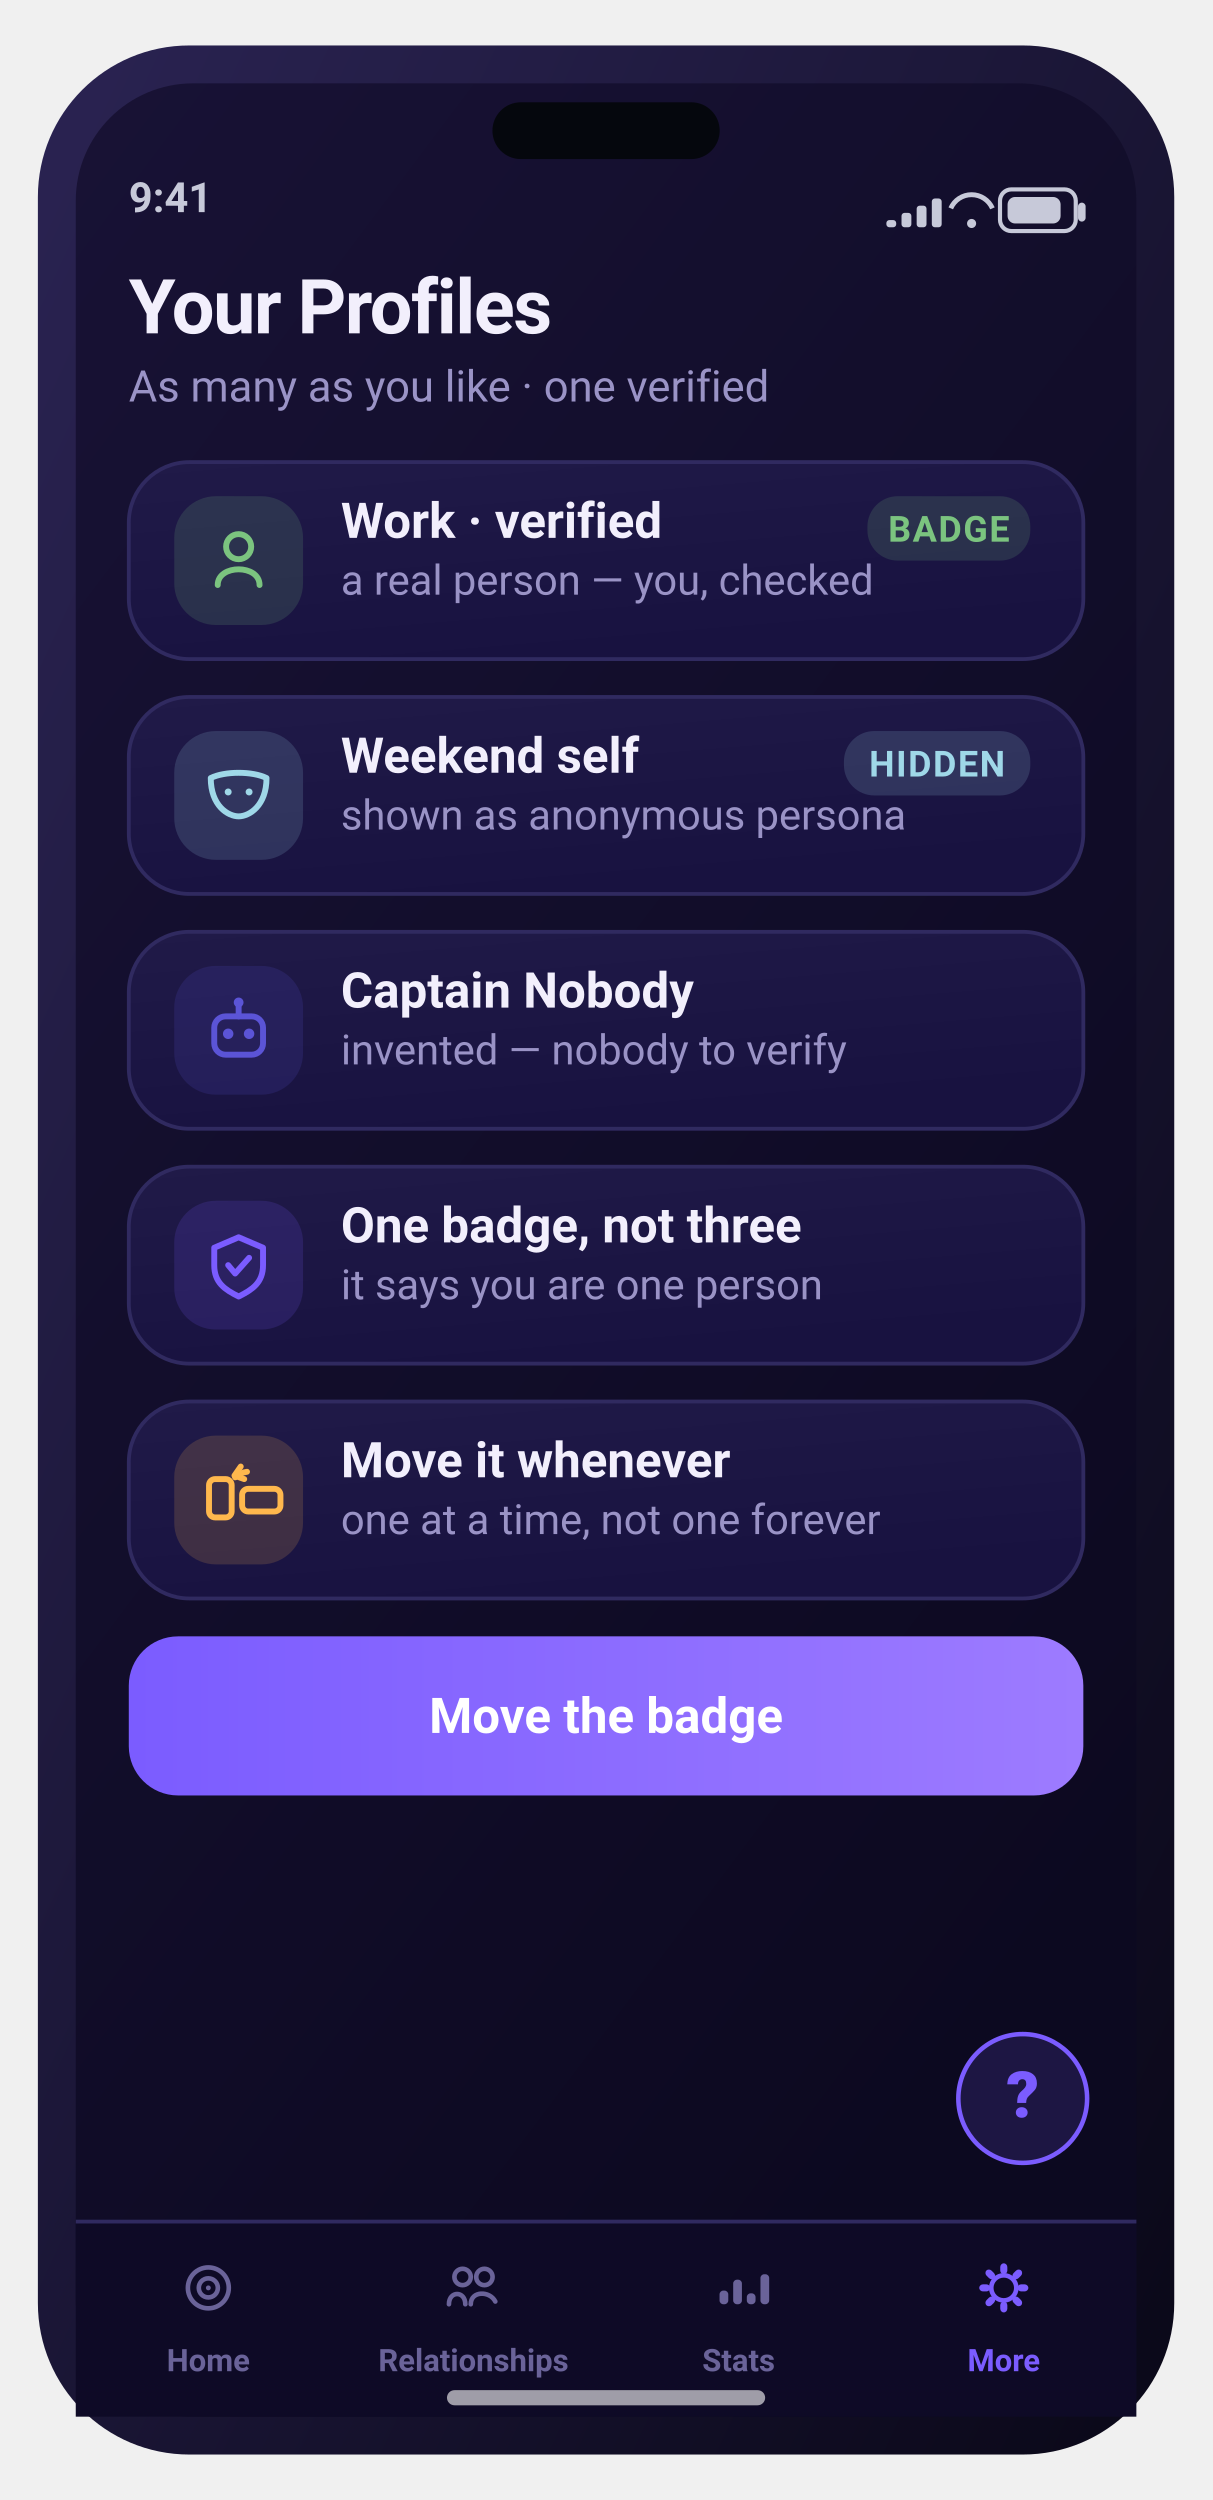
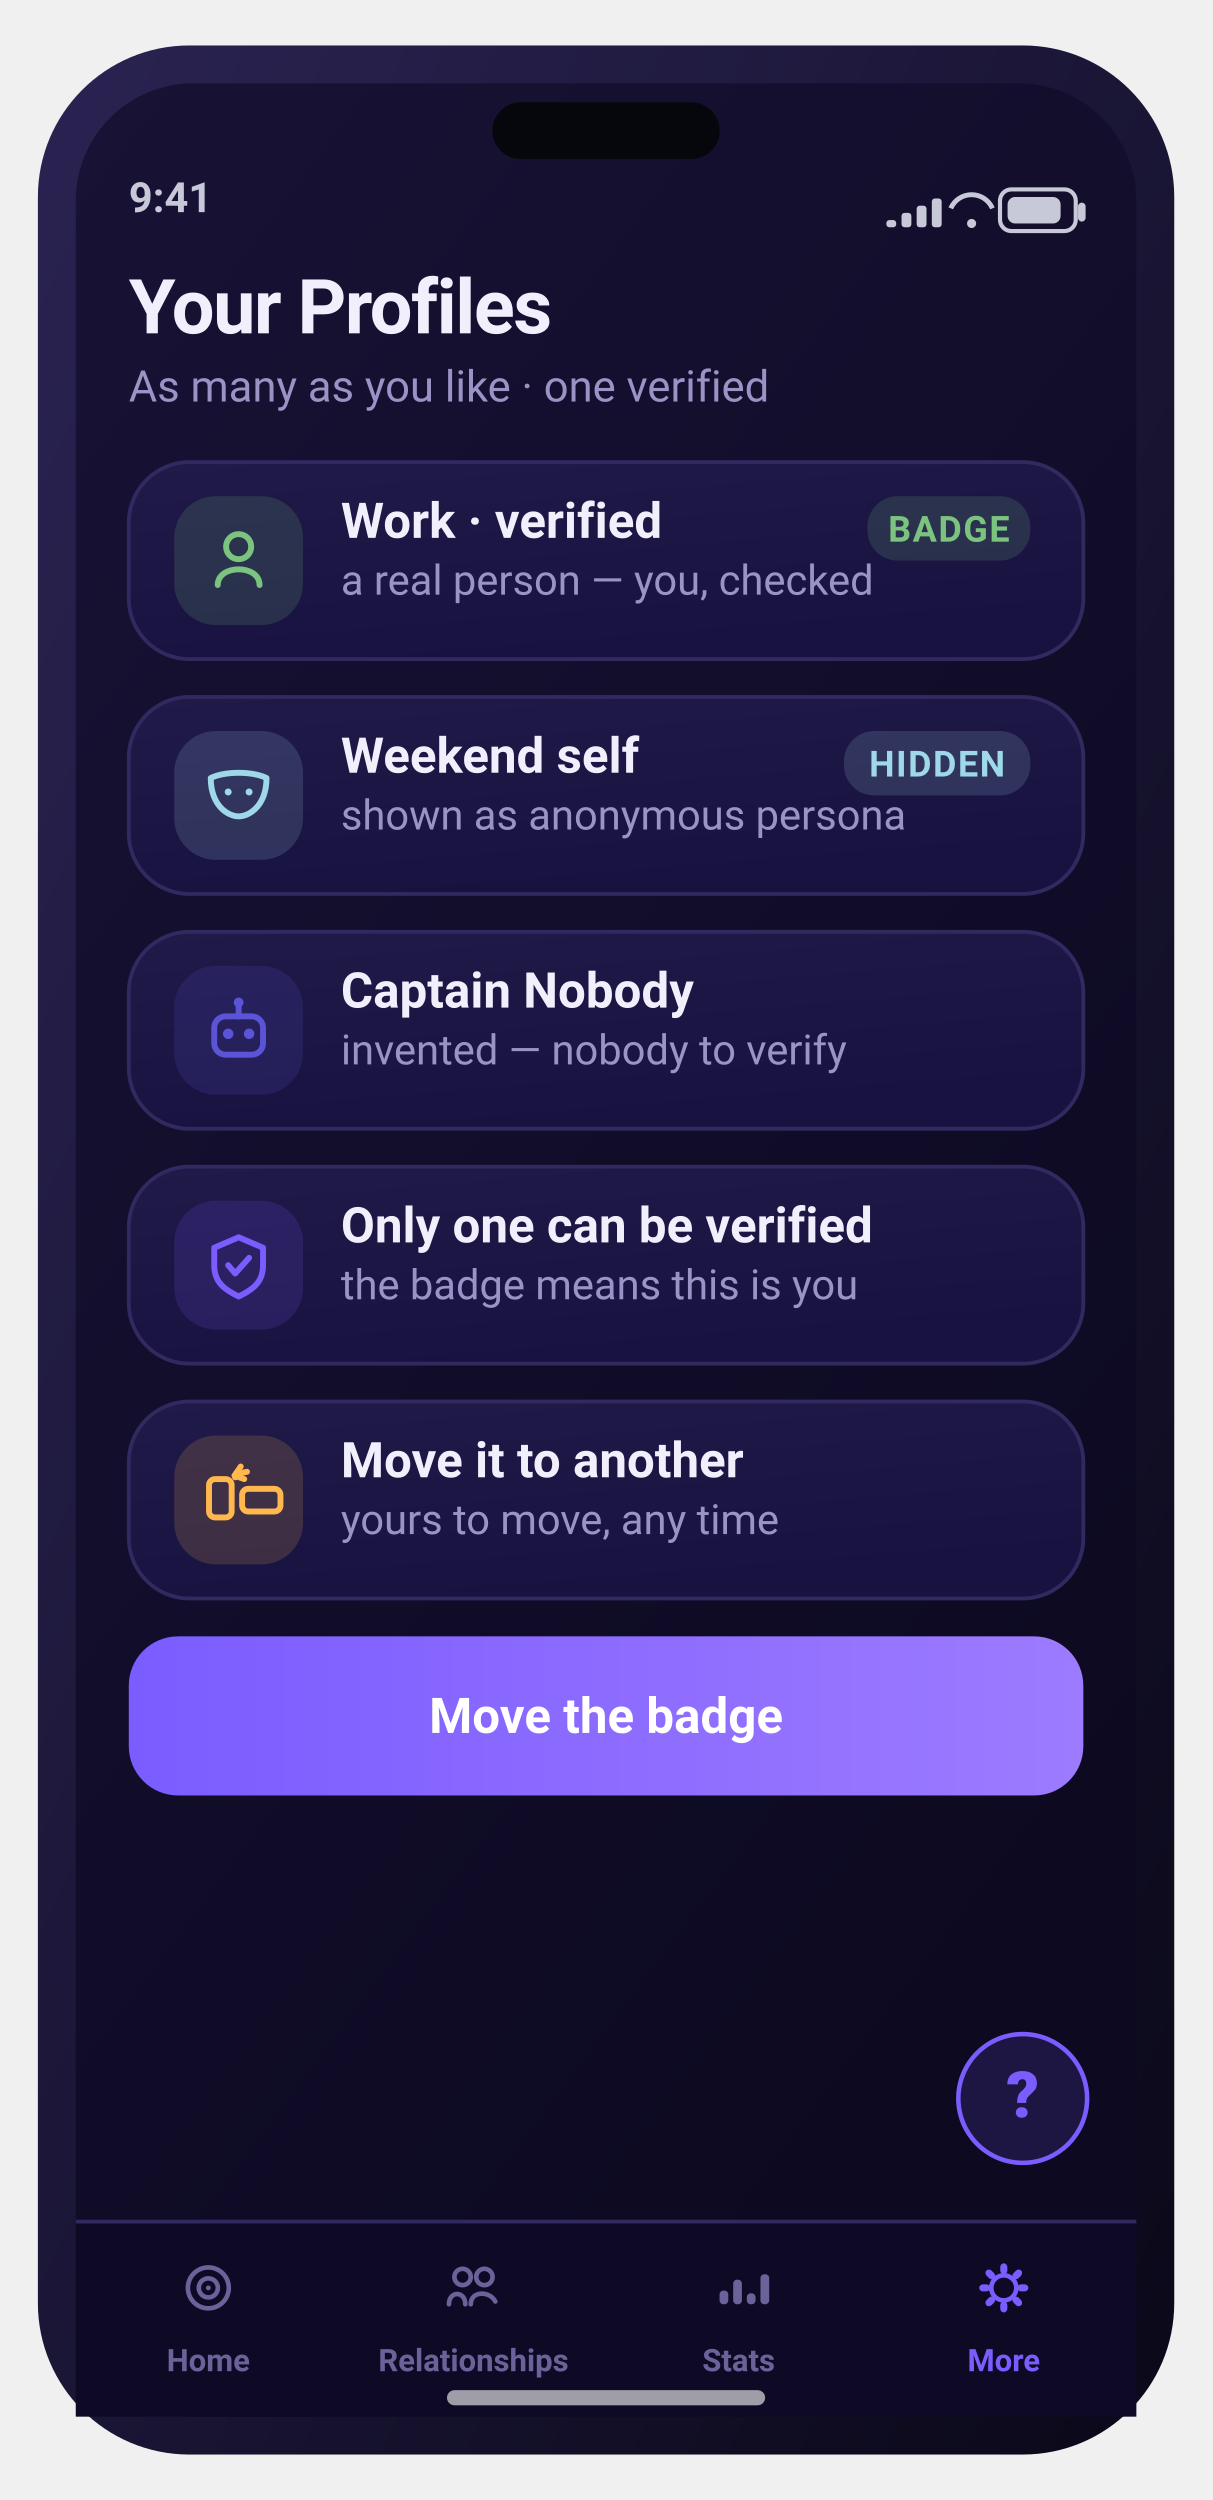
<svg xmlns="http://www.w3.org/2000/svg" width="320" height="660" viewBox="0 0 320 660" role="img" aria-label="Your Profiles screen">
  <defs>
    <linearGradient id="gScr" x1="0" y1="0" x2="0.6" y2="1">
      <stop offset="0" stop-color="#181235" />
      <stop offset="1" stop-color="#0c0920" />
    </linearGradient>
    <linearGradient id="gFrame" x1="0" y1="0" x2="1" y2="1">
      <stop offset="0" stop-color="#2a2352" />
      <stop offset="1" stop-color="#0a0818" />
    </linearGradient>
    <linearGradient id="gCard" x1="0" y1="0" x2="0.4" y2="1">
      <stop offset="0" stop-color="#201a48" />
      <stop offset="1" stop-color="#181240" />
    </linearGradient>
    <linearGradient id="gBrand" x1="0" y1="0" x2="1" y2="0">
      <stop offset="0" stop-color="#7b5cff" />
      <stop offset="1" stop-color="#9d7bff" />
    </linearGradient>
    <linearGradient id="gAmber" x1="0" y1="0" x2="1" y2="0">
      <stop offset="0" stop-color="#ffb84d" />
      <stop offset="1" stop-color="#ffd27a" />
    </linearGradient>
    <linearGradient id="mV" x1="0" y1="0" x2="1" y2="0">
      <stop offset="0" stop-color="#7b5cff" />
      <stop offset="1" stop-color="#9d7bff" />
    </linearGradient>
    <linearGradient id="mA" x1="0" y1="0" x2="1" y2="0">
      <stop offset="0" stop-color="#ffb84d" />
      <stop offset="1" stop-color="#ff9f45" />
    </linearGradient>
    <linearGradient id="mG" x1="0" y1="0" x2="1" y2="0">
      <stop offset="0" stop-color="#5fb87a" />
      <stop offset="1" stop-color="#7bc47f" />
    </linearGradient>
    <linearGradient id="mC" x1="0" y1="0" x2="1" y2="0">
      <stop offset="0" stop-color="#6bb6d6" />
      <stop offset="1" stop-color="#9fd8e8" />
    </linearGradient>
    <radialGradient id="orb" cx="36%" cy="30%" r="78%">
      <stop offset="0" stop-color="#d9ccff" />
      <stop offset="38%" stop-color="#7b5cff" />
      <stop offset="78%" stop-color="#3f3bc0" />
      <stop offset="100%" stop-color="#140f34" />
    </radialGradient>
    <radialGradient id="glow" cx="50%" cy="50%" r="50%">
      <stop offset="0" stop-color="#7b5cff" stop-opacity="0.5" />
      <stop offset="1" stop-color="#7b5cff" stop-opacity="0" />
    </radialGradient>
  </defs>
  <rect x="10.0" y="12.0" width="300.0" height="636.0" rx="40" fill="url(#gFrame)" />
  <rect x="20.0" y="22.0" width="280.0" height="616.0" rx="31" fill="url(#gScr)" />
  <rect x="130.0" y="27.0" width="60.0" height="15.0" rx="7.5" fill="#05070d" />
  <text x="34.0" y="56.0" font-family="-apple-system,BlinkMacSystemFont,'SF Pro Display','SF Pro Text','Segoe UI',Roboto,system-ui,sans-serif" font-size="11" font-weight="600" fill="#c7c9d9" text-anchor="start">9:41</text>
  <rect x="264.0" y="50.0" width="20.0" height="11.0" rx="3" fill="none" stroke="#c7c9d9" stroke-width="1.1" />
  <rect x="266.0" y="52.0" width="14.0" height="7.0" rx="2" fill="#c7c9d9" />
  <rect x="284.6" y="53.5" width="2.0" height="5.0" rx="1" fill="#c7c9d9" />
  <path d="M251 55 a6 6 0 0 1 11 0" fill="none" stroke="#c7c9d9" stroke-width="1.3" />
  <circle cx="256.5" cy="59" r="1.2" fill="#c7c9d9" />
  <rect x="234.0" y="58.1" width="2.6" height="1.9" rx="0.8" fill="#c7c9d9" />
  <rect x="238.0" y="56.2" width="2.6" height="3.8" rx="0.8" fill="#c7c9d9" />
  <rect x="242.0" y="54.3" width="2.6" height="5.7" rx="0.8" fill="#c7c9d9" />
  <rect x="246.0" y="52.4" width="2.6" height="7.6" rx="0.8" fill="#c7c9d9" />
  <text x="34.0" y="88.0" font-family="-apple-system,BlinkMacSystemFont,'SF Pro Display','SF Pro Text','Segoe UI',Roboto,system-ui,sans-serif" font-size="20" font-weight="700" fill="#f2effc" text-anchor="start" letter-spacing="-0.4">Your Profiles</text>
  <text x="34.0" y="106.0" font-family="-apple-system,BlinkMacSystemFont,'SF Pro Display','SF Pro Text','Segoe UI',Roboto,system-ui,sans-serif" font-size="11.5" font-weight="400" fill="#9a93c6" text-anchor="start">As many as you like · one verified</text>
  <rect x="34.0" y="122.0" width="252.0" height="52.0" rx="16" fill="url(#gCard)" stroke="#302a60" stroke-width="1" />
  <rect x="46.0" y="131.0" width="34.0" height="34.0" rx="11" fill="rgba(123,196,127,0.16)" />
  <circle cx="63" cy="144.32" r="3.312" fill="none" stroke="#7bc47f" stroke-width="1.56" stroke-linecap="round" stroke-linejoin="round" />
  <path d="M57.48 154.44 c0 -5.52 11.04 -5.52 11.04 0" fill="none" stroke="#7bc47f" stroke-width="1.56" stroke-linecap="round" stroke-linejoin="round" />
  <text x="90.0" y="142.0" font-family="-apple-system,BlinkMacSystemFont,'SF Pro Display','SF Pro Text','Segoe UI',Roboto,system-ui,sans-serif" font-size="13" font-weight="600" fill="#f2effc" text-anchor="start">Work · verified</text>
  <text x="90.0" y="157.0" font-family="-apple-system,BlinkMacSystemFont,'SF Pro Display','SF Pro Text','Segoe UI',Roboto,system-ui,sans-serif" font-size="11" font-weight="400" fill="#9a93c6" text-anchor="start">a real person — you, checked</text>
  <rect x="229.0" y="131.0" width="43.0" height="17.0" rx="8" fill="rgba(123,196,127,0.16)" />
  <text x="250.5" y="143.0" font-family="-apple-system,BlinkMacSystemFont,'SF Pro Display','SF Pro Text','Segoe UI',Roboto,system-ui,sans-serif" font-size="9.5" font-weight="700" fill="#7bc47f" text-anchor="middle" letter-spacing="0.4">BADGE</text>
  <rect x="34.0" y="184.0" width="252.0" height="52.0" rx="16" fill="url(#gCard)" stroke="#302a60" stroke-width="1" />
  <rect x="46.0" y="193.0" width="34.0" height="34.0" rx="11" fill="rgba(159,216,232,0.16)" />
  <path d="M55.64 205.4 c3.68 -1.84 11.04 -1.84 14.72 0 c0 7.36 -4.6 10.12 -7.36 10.12 c-2.76 0 -7.36 -2.76 -7.36 -10.12 Z" fill="none" stroke="#9fd8e8" stroke-width="1.56" stroke-linecap="round" stroke-linejoin="round" />
  <circle cx="60.24" cy="209.08" r="0.92" fill="#9fd8e8" />
  <circle cx="65.76" cy="209.08" r="0.92" fill="#9fd8e8" />
  <text x="90.0" y="204.0" font-family="-apple-system,BlinkMacSystemFont,'SF Pro Display','SF Pro Text','Segoe UI',Roboto,system-ui,sans-serif" font-size="13" font-weight="600" fill="#f2effc" text-anchor="start">Weekend self</text>
  <text x="90.0" y="219.0" font-family="-apple-system,BlinkMacSystemFont,'SF Pro Display','SF Pro Text','Segoe UI',Roboto,system-ui,sans-serif" font-size="11" font-weight="400" fill="#9a93c6" text-anchor="start">shown as anonymous persona</text>
  <rect x="222.8" y="193.0" width="49.2" height="17.0" rx="8" fill="rgba(159,216,232,0.16)" />
  <text x="247.4" y="205.0" font-family="-apple-system,BlinkMacSystemFont,'SF Pro Display','SF Pro Text','Segoe UI',Roboto,system-ui,sans-serif" font-size="9.5" font-weight="700" fill="#9fd8e8" text-anchor="middle" letter-spacing="0.4">HIDDEN</text>
  <rect x="34.0" y="246.0" width="252.0" height="52.0" rx="16" fill="url(#gCard)" stroke="#302a60" stroke-width="1" />
  <rect x="46.0" y="255.0" width="34.0" height="34.0" rx="11" fill="rgba(91,84,214,0.16)" />
  <rect x="56.56" y="268.32" width="12.88" height="10.12" rx="3" fill="none" stroke="#5b54d6" stroke-width="1.56" stroke-linecap="round" stroke-linejoin="round" />
  <path d="M63 268.32 v-2.76" fill="none" stroke="#5b54d6" stroke-width="1.56" stroke-linecap="round" stroke-linejoin="round" />
  <circle cx="63" cy="264.64" r="1.288" fill="#5b54d6" />
  <circle cx="60.24" cy="272.92" r="1.38" fill="#5b54d6" />
  <circle cx="65.76" cy="272.92" r="1.38" fill="#5b54d6" />
  <text x="90.0" y="266.0" font-family="-apple-system,BlinkMacSystemFont,'SF Pro Display','SF Pro Text','Segoe UI',Roboto,system-ui,sans-serif" font-size="13" font-weight="600" fill="#f2effc" text-anchor="start">Captain Nobody</text>
  <text x="90.0" y="281.0" font-family="-apple-system,BlinkMacSystemFont,'SF Pro Display','SF Pro Text','Segoe UI',Roboto,system-ui,sans-serif" font-size="11" font-weight="400" fill="#9a93c6" text-anchor="start">invented — nobody to verify</text>
  <rect x="34.0" y="308.0" width="252.0" height="52.0" rx="16" fill="url(#gCard)" stroke="#302a60" stroke-width="1" />
  <rect x="46.0" y="317.0" width="34.0" height="34.0" rx="11" fill="rgba(123,92,255,0.16)" />
  <path d="M63 326.64 l6.44 2.76 v4.6 c0 4.6 -2.76 6.44 -6.44 8.28 c-3.68 -1.84 -6.44 -3.68 -6.44 -8.28 v-4.6 Z" fill="none" stroke="#7b5cff" stroke-width="1.56" stroke-linecap="round" stroke-linejoin="round" />
  <path d="M60.24 334.0 l1.84 2.208 3.68 -4.14" fill="none" stroke="#7b5cff" stroke-width="1.56" stroke-linecap="round" stroke-linejoin="round" />
-   <text x="90.0" y="328.0" font-family="-apple-system,BlinkMacSystemFont,'SF Pro Display','SF Pro Text','Segoe UI',Roboto,system-ui,sans-serif" font-size="13" font-weight="600" fill="#f2effc" text-anchor="start">One badge, not three</text>
-   <text x="90.0" y="343.0" font-family="-apple-system,BlinkMacSystemFont,'SF Pro Display','SF Pro Text','Segoe UI',Roboto,system-ui,sans-serif" font-size="11" font-weight="400" fill="#9a93c6" text-anchor="start">it says you are one person</text>
+   <text x="90.0" y="328.0" font-family="-apple-system,BlinkMacSystemFont,'SF Pro Display','SF Pro Text','Segoe UI',Roboto,system-ui,sans-serif" font-size="13" font-weight="600" fill="#f2effc" text-anchor="start">Only one can be verified</text>
+   <text x="90.0" y="343.0" font-family="-apple-system,BlinkMacSystemFont,'SF Pro Display','SF Pro Text','Segoe UI',Roboto,system-ui,sans-serif" font-size="11" font-weight="400" fill="#9a93c6" text-anchor="start">the badge means this is you</text>
  <rect x="34.0" y="370.0" width="252.0" height="52.0" rx="16" fill="url(#gCard)" stroke="#302a60" stroke-width="1" />
  <rect x="46.0" y="379.0" width="34.0" height="34.0" rx="11" fill="rgba(255,184,77,0.16)" />
  <rect x="55.18" y="390.48" width="5.98" height="10.12" rx="1.6" fill="none" stroke="#ffb84d" stroke-width="1.56" stroke-linecap="round" stroke-linejoin="round" />
  <rect x="63.92" y="393.056" width="10.12" height="5.98" rx="1.6" fill="none" stroke="#ffb84d" stroke-width="1.56" stroke-linecap="round" stroke-linejoin="round" />
  <path d="M62.08 390.02 a5.52 5.52 0 0 1 3.128 -1.472" fill="none" stroke="#ffb84d" stroke-width="1.56" stroke-linecap="round" stroke-linejoin="round" />
  <path d="M63.552 387.168 l-1.656 2.392 2.576 0.92" fill="none" stroke="#ffb84d" stroke-width="1.56" stroke-linecap="round" stroke-linejoin="round" />
-   <text x="90.0" y="390.0" font-family="-apple-system,BlinkMacSystemFont,'SF Pro Display','SF Pro Text','Segoe UI',Roboto,system-ui,sans-serif" font-size="13" font-weight="600" fill="#f2effc" text-anchor="start">Move it whenever</text>
-   <text x="90.0" y="405.0" font-family="-apple-system,BlinkMacSystemFont,'SF Pro Display','SF Pro Text','Segoe UI',Roboto,system-ui,sans-serif" font-size="11" font-weight="400" fill="#9a93c6" text-anchor="start">one at a time, not one forever</text>
+   <text x="90.0" y="390.0" font-family="-apple-system,BlinkMacSystemFont,'SF Pro Display','SF Pro Text','Segoe UI',Roboto,system-ui,sans-serif" font-size="13" font-weight="600" fill="#f2effc" text-anchor="start">Move it to another</text>
+   <text x="90.0" y="405.0" font-family="-apple-system,BlinkMacSystemFont,'SF Pro Display','SF Pro Text','Segoe UI',Roboto,system-ui,sans-serif" font-size="11" font-weight="400" fill="#9a93c6" text-anchor="start">yours to move, any time</text>
  <rect x="34.0" y="432.0" width="252.0" height="42.0" rx="13" fill="url(#gBrand)" />
  <text x="160.0" y="457.5" font-family="-apple-system,BlinkMacSystemFont,'SF Pro Display','SF Pro Text','Segoe UI',Roboto,system-ui,sans-serif" font-size="13" font-weight="700" fill="#fff" text-anchor="middle">Move the badge</text>
  <rect x="20.0" y="586.0" width="280.0" height="52.0" rx="0" fill="#0e0a26" />
  <rect x="20" y="586" width="280" height="1" fill="#302a60" />
  <circle cx="55.0" cy="604" r="5.4" fill="none" stroke="#6a6399" stroke-width="1.22" stroke-linecap="round" stroke-linejoin="round" />
  <circle cx="55.0" cy="604" r="2.52" fill="none" stroke="#6a6399" stroke-width="1.22" stroke-linecap="round" stroke-linejoin="round" />
  <circle cx="55.0" cy="604" r="0.648" fill="#6a6399" />
  <text x="55.0" y="626.0" font-family="-apple-system,BlinkMacSystemFont,'SF Pro Display','SF Pro Text','Segoe UI',Roboto,system-ui,sans-serif" font-size="8.2" font-weight="600" fill="#6a6399" text-anchor="middle">Home</text>
  <circle cx="122.12" cy="601.12" r="2.16" fill="none" stroke="#6a6399" stroke-width="1.22" stroke-linecap="round" stroke-linejoin="round" />
  <circle cx="127.88" cy="601.12" r="2.16" fill="none" stroke="#6a6399" stroke-width="1.22" stroke-linecap="round" stroke-linejoin="round" />
  <path d="M118.52 608.32 c0 -3.6 4.32 -3.6 4.32 0 M124.28 608.32 c0 -3.6 5.04 -3.6 6.48 -0.72" fill="none" stroke="#6a6399" stroke-width="1.22" stroke-linecap="round" stroke-linejoin="round" />
  <text x="125.0" y="626.0" font-family="-apple-system,BlinkMacSystemFont,'SF Pro Display','SF Pro Text','Segoe UI',Roboto,system-ui,sans-serif" font-size="8.2" font-weight="600" fill="#6a6399" text-anchor="middle">Relationships</text>
  <rect x="189.96" y="604.72" width="2.304" height="3.6" rx="1" fill="#6a6399" />
  <rect x="193.56" y="601.84" width="2.304" height="6.48" rx="1" fill="#6a6399" />
  <rect x="197.16" y="605.44" width="2.304" height="2.88" rx="1" fill="#6a6399" />
  <rect x="200.76" y="600.4" width="2.304" height="7.92" rx="1" fill="#6a6399" />
  <text x="195.0" y="626.0" font-family="-apple-system,BlinkMacSystemFont,'SF Pro Display','SF Pro Text','Segoe UI',Roboto,system-ui,sans-serif" font-size="8.2" font-weight="600" fill="#6a6399" text-anchor="middle">Stats</text>
  <rect x="264.064" y="597.52" width="1.872" height="2.88" rx="1" transform="rotate(0 265.0 604)" fill="#7b5cff" />
  <rect x="264.064" y="597.52" width="1.872" height="2.88" rx="1" transform="rotate(45 265.0 604)" fill="#7b5cff" />
  <rect x="264.064" y="597.52" width="1.872" height="2.88" rx="1" transform="rotate(90 265.0 604)" fill="#7b5cff" />
  <rect x="264.064" y="597.52" width="1.872" height="2.88" rx="1" transform="rotate(135 265.0 604)" fill="#7b5cff" />
  <rect x="264.064" y="597.52" width="1.872" height="2.88" rx="1" transform="rotate(180 265.0 604)" fill="#7b5cff" />
  <rect x="264.064" y="597.52" width="1.872" height="2.88" rx="1" transform="rotate(225 265.0 604)" fill="#7b5cff" />
  <rect x="264.064" y="597.52" width="1.872" height="2.88" rx="1" transform="rotate(270 265.0 604)" fill="#7b5cff" />
  <rect x="264.064" y="597.52" width="1.872" height="2.88" rx="1" transform="rotate(315 265.0 604)" fill="#7b5cff" />
  <circle cx="265.0" cy="604" r="3.312" fill="none" stroke="#7b5cff" stroke-width="1.22" stroke-linecap="round" stroke-linejoin="round" />
  <text x="265.0" y="626.0" font-family="-apple-system,BlinkMacSystemFont,'SF Pro Display','SF Pro Text','Segoe UI',Roboto,system-ui,sans-serif" font-size="8.2" font-weight="600" fill="#7b5cff" text-anchor="middle">More</text>
  <circle cx="270" cy="554" r="17" fill="rgba(123,92,255,0.16)" stroke="#7b5cff" stroke-width="1.2" />
  <text x="270.0" y="559.0" font-family="-apple-system,BlinkMacSystemFont,'SF Pro Display','SF Pro Text','Segoe UI',Roboto,system-ui,sans-serif" font-size="17" font-weight="800" fill="#7b5cff" text-anchor="middle">?</text>
  <rect x="118.0" y="631.0" width="84.0" height="4.0" rx="2" fill="rgba(255,255,255,0.6)" />
</svg>
